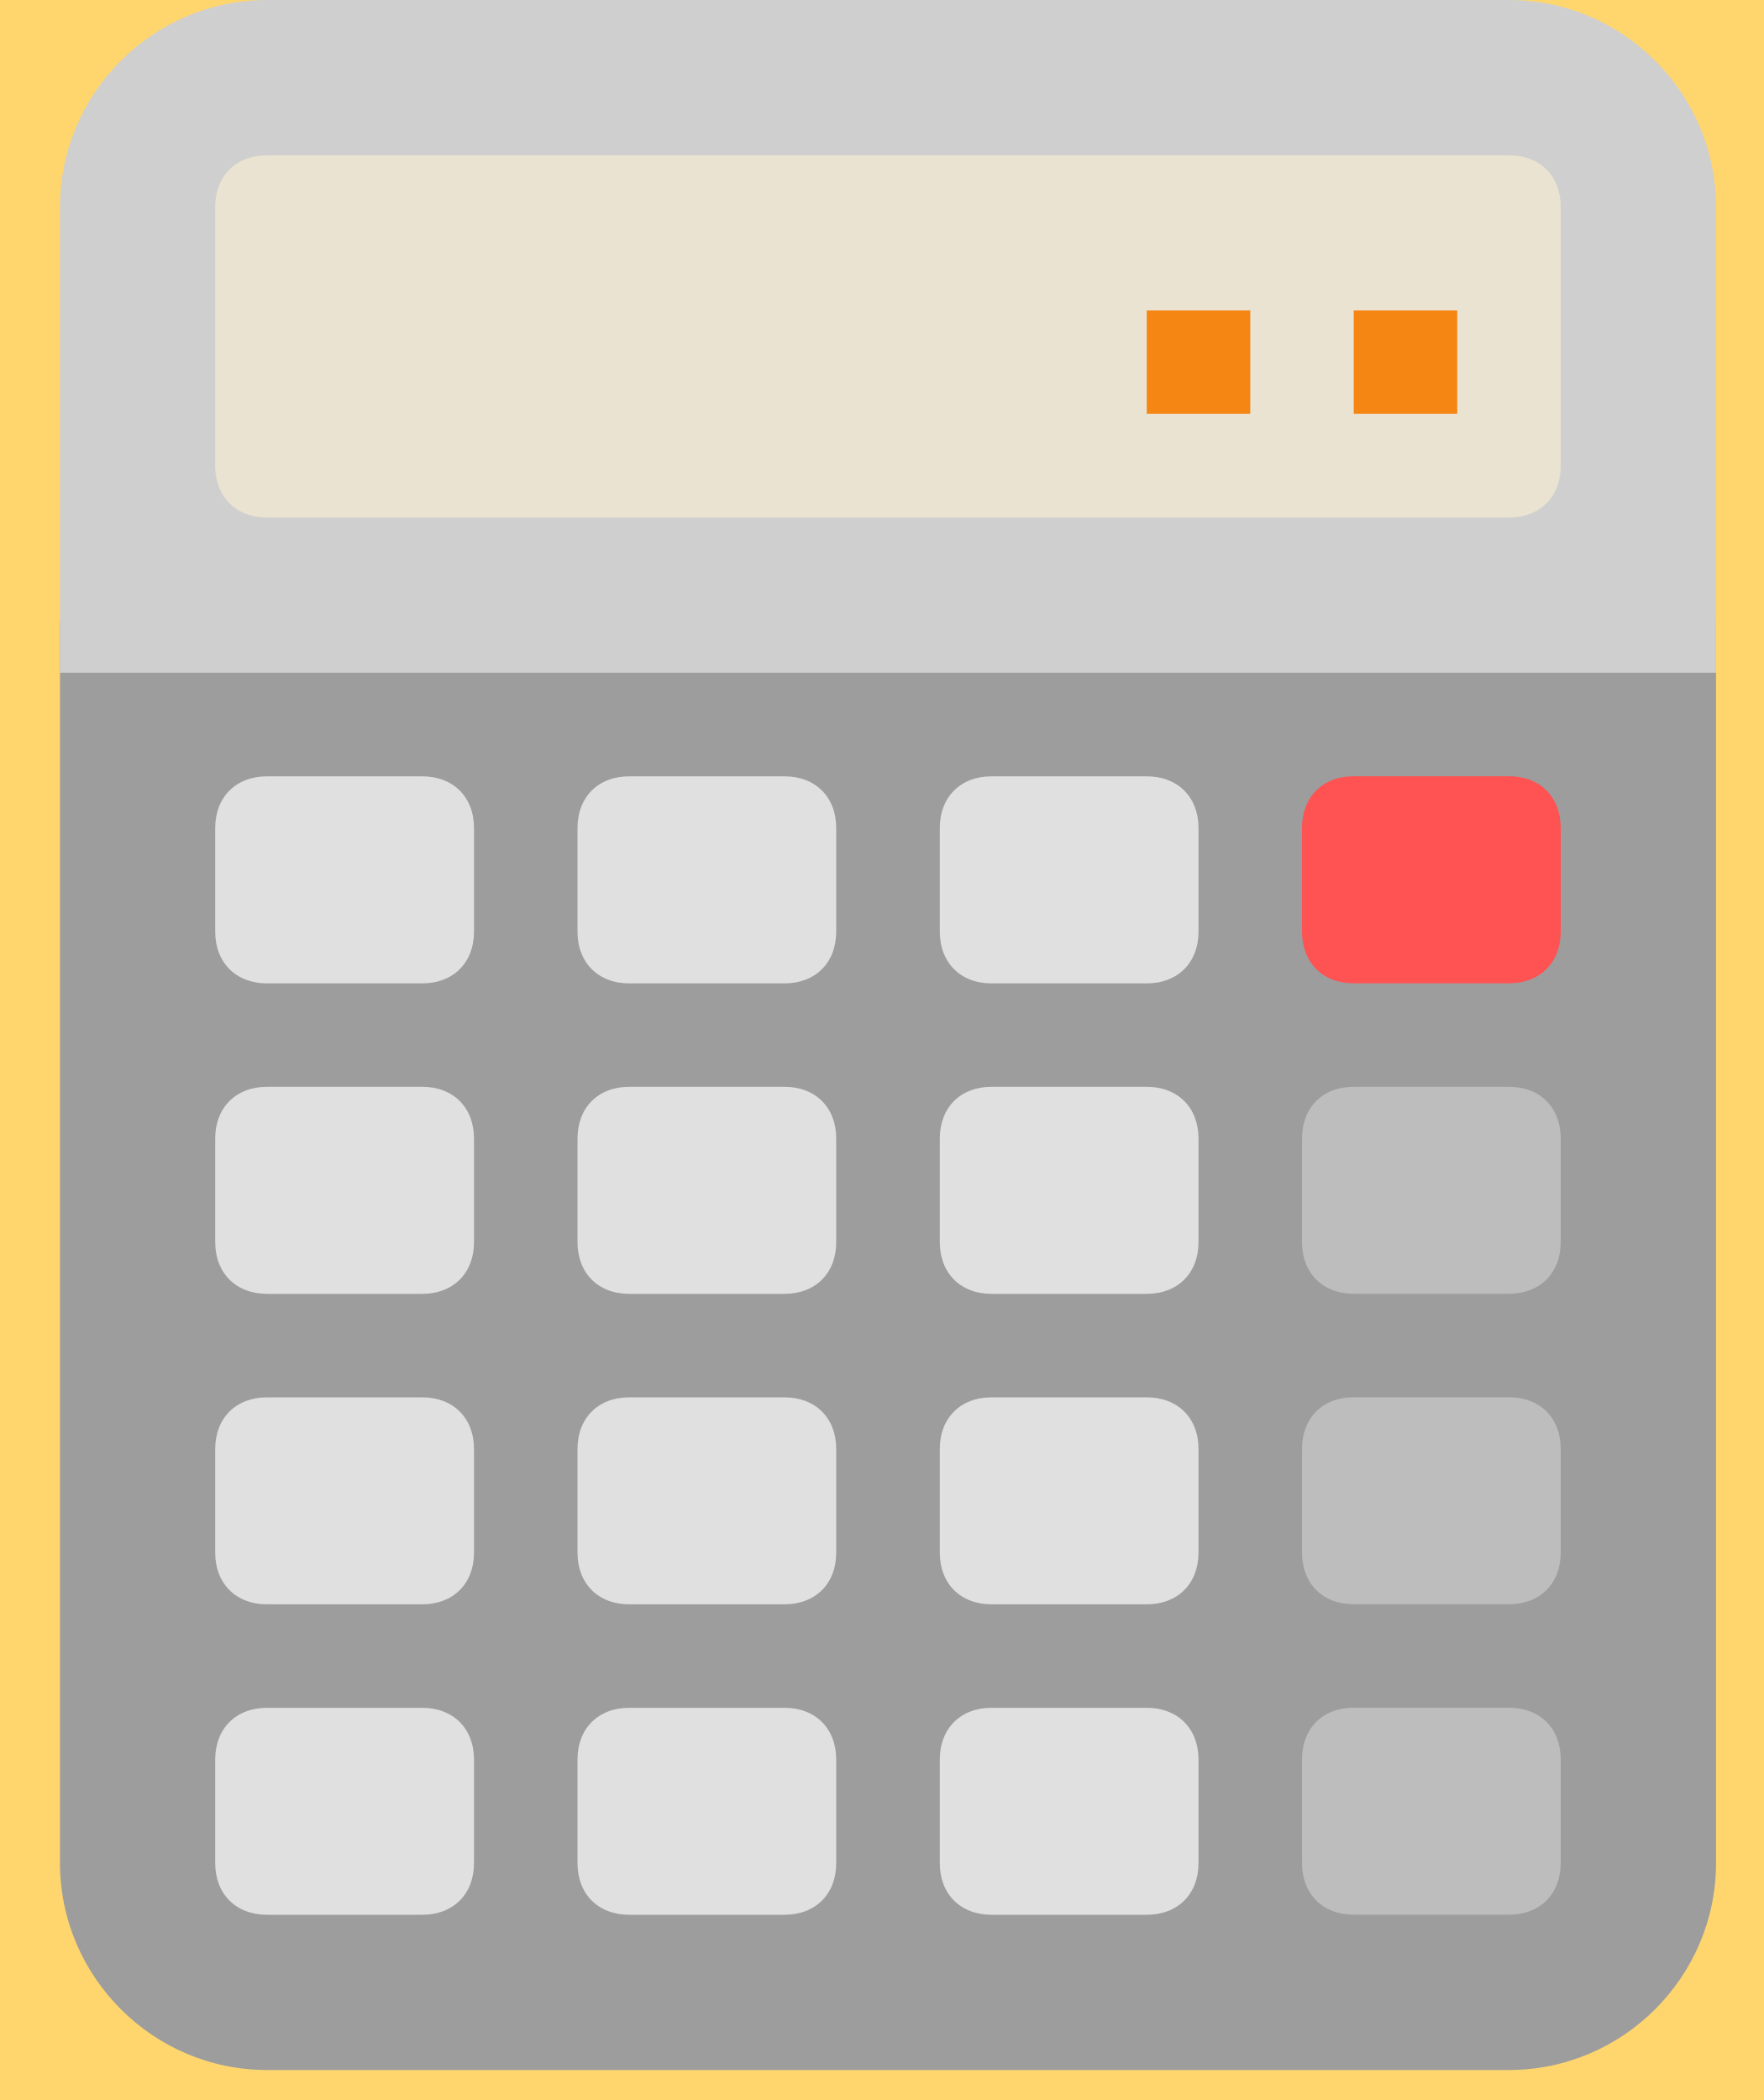
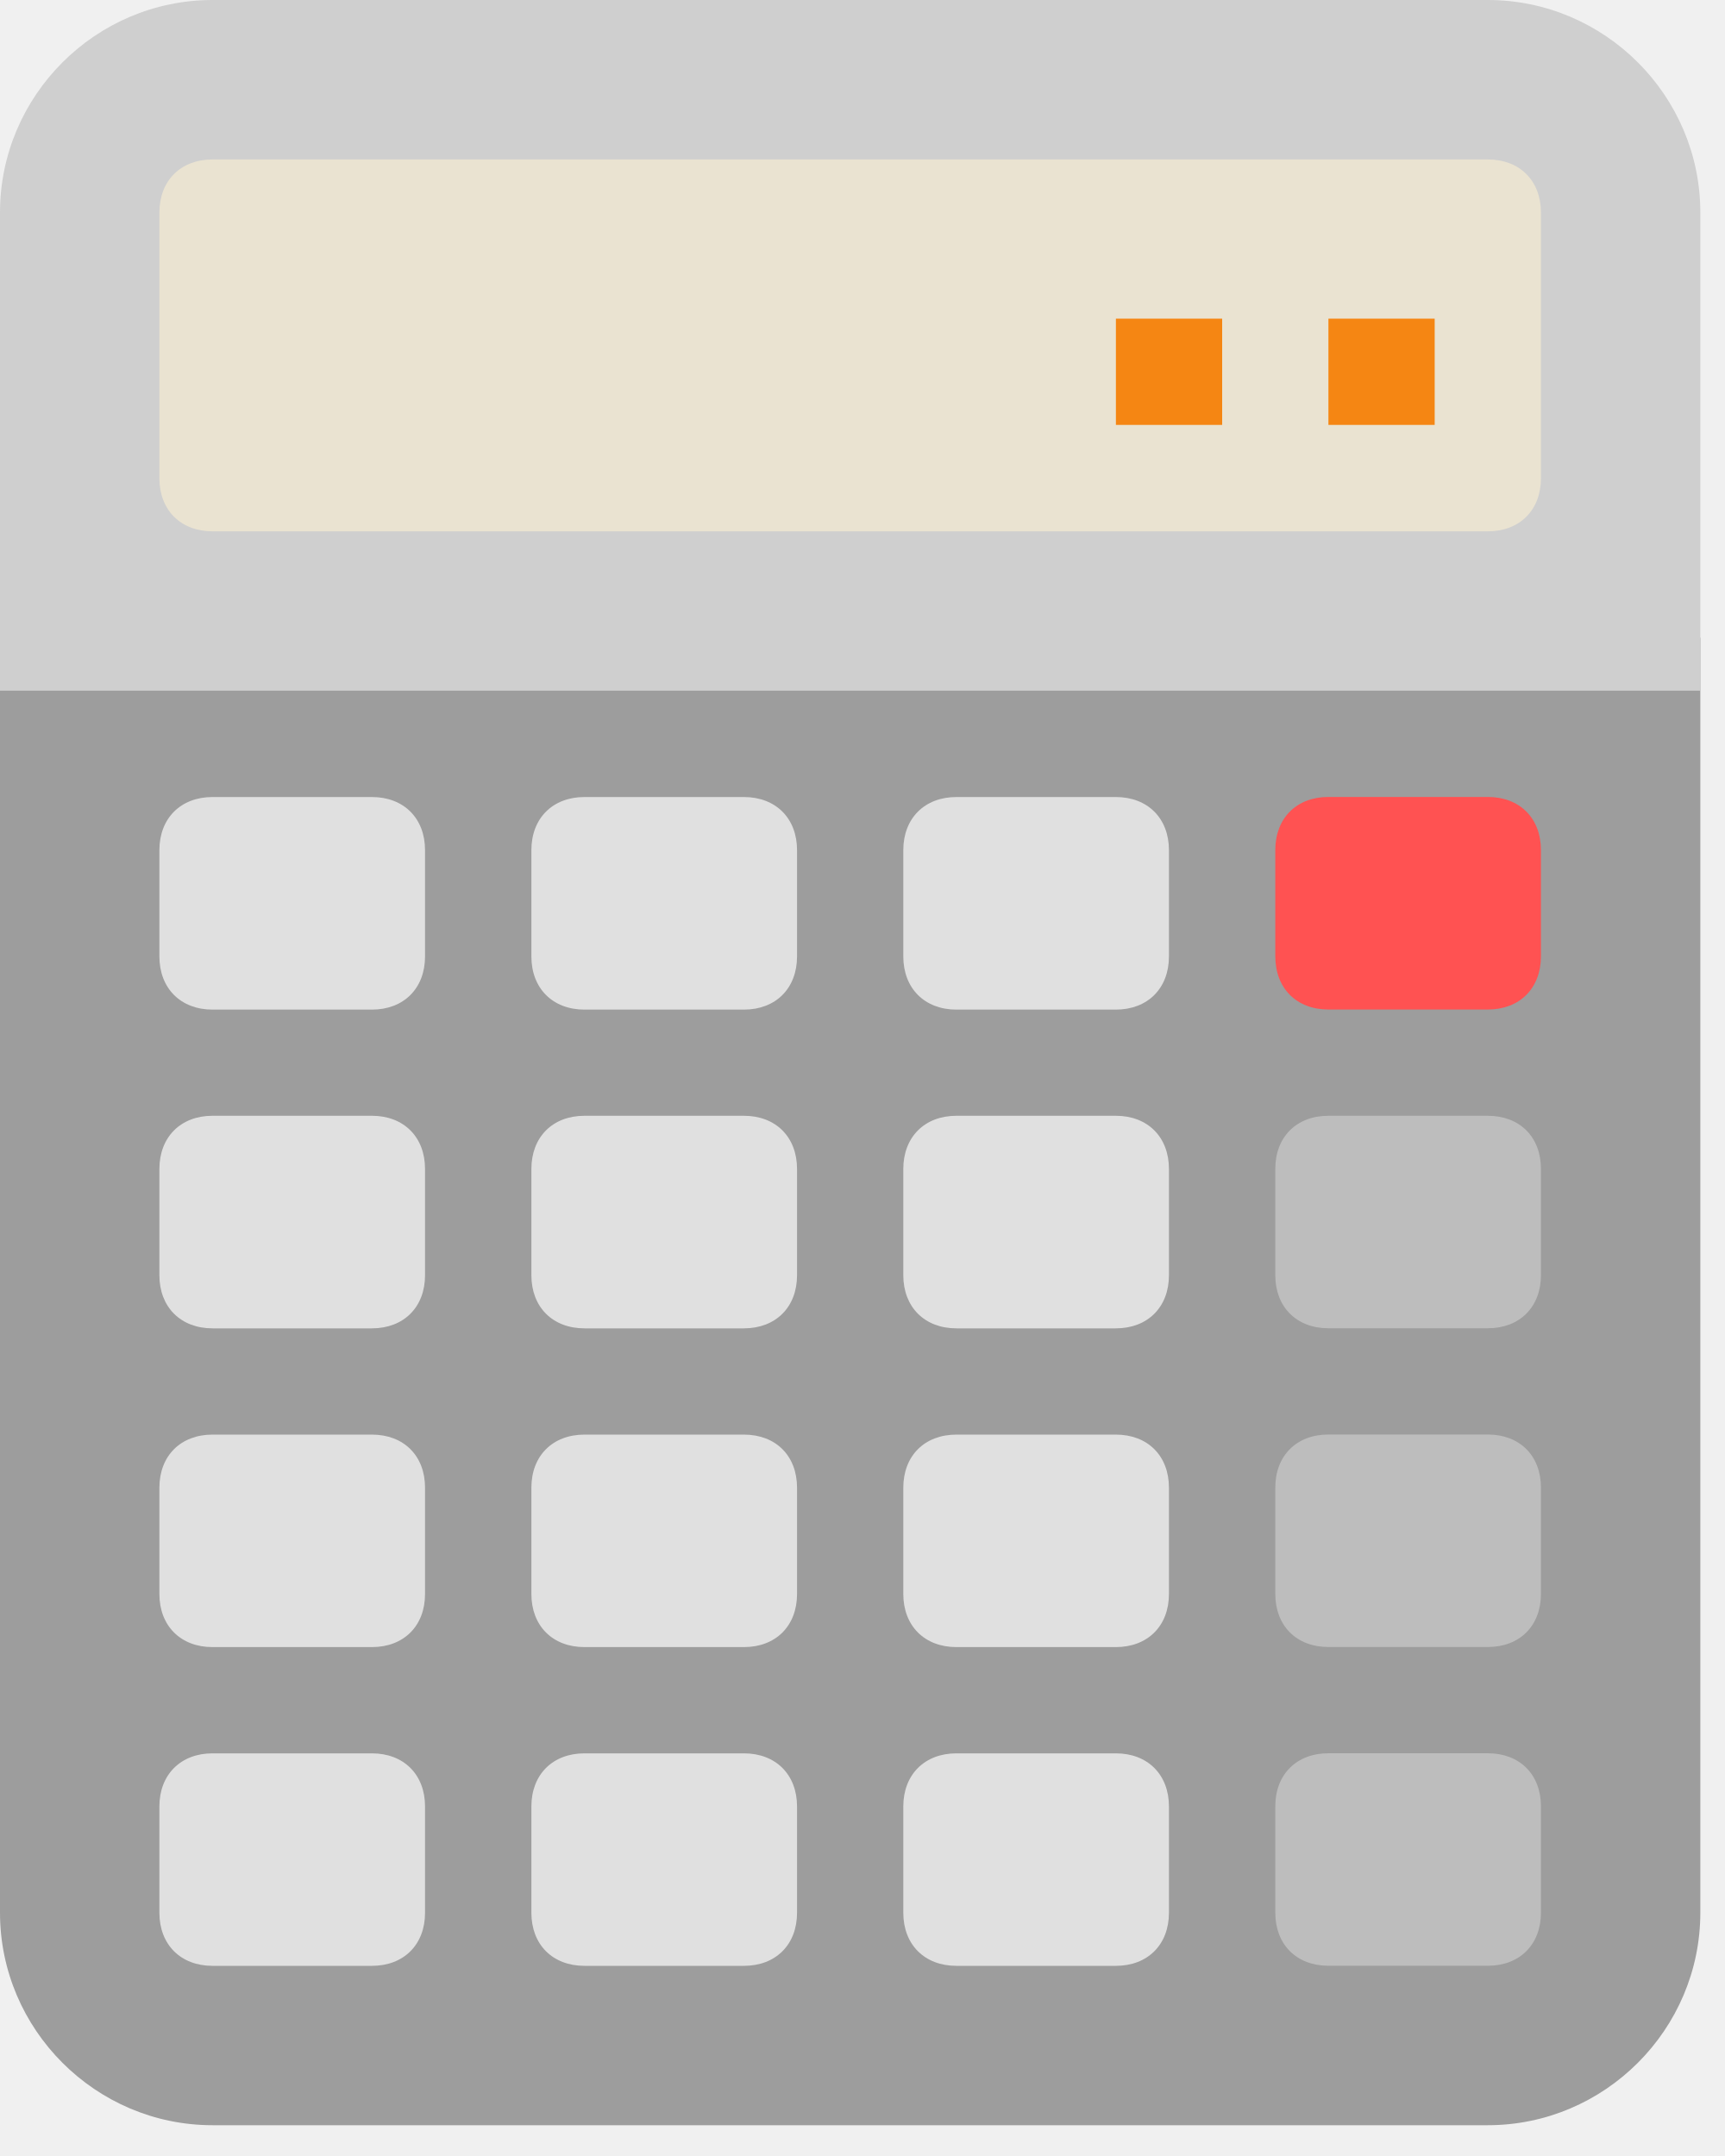
- <svg xmlns="http://www.w3.org/2000/svg" width="21" height="25" viewBox="0 0 21 25" fill="none">
-   <rect width="21" height="25" fill="black" />
-   <g clip-path="url(#clip0_0_1)" filter="url(#filter0_d_0_1)">
-     <rect width="1920" height="6042" transform="translate(-1013 -707)" fill="white" />
-     <g filter="url(#filter1_d_0_1)">
-       <path d="M-878 -189C-878 -194.523 -873.523 -199 -868 -199H362C367.523 -199 372 -194.523 372 -189V82C372 87.523 367.523 92 362 92H-868C-873.523 92 -878 87.523 -878 82V-189Z" fill="white" />
-       <path d="M-878 -189C-878 -194.523 -873.523 -199 -868 -199H362C367.523 -199 372 -194.523 372 -189V82C372 87.523 367.523 92 362 92H-868C-873.523 92 -878 87.523 -878 82V-189Z" stroke="#C2D1CA" />
-     </g>
-     <g filter="url(#filter2_d_0_1)">
-       <rect x="-34" y="-16" width="264" height="56" rx="10" fill="#F7F7F7" />
-     </g>
-     <circle cx="10" cy="12" r="18" fill="#FFD66D" />
-     <path d="M20.429 7.393H0.714V22.178C0.714 23.534 1.823 24.643 3.179 24.643H17.964C19.32 24.643 20.429 23.534 20.429 22.178V7.393Z" fill="#9D9D9D" />
-     <path d="M17.964 0H3.179C1.823 0 0.714 1.109 0.714 2.464V8.009H20.429V2.464C20.429 1.109 19.32 0 17.964 0Z" fill="#CFCFCF" />
-     <path d="M17.964 6.161H3.179C2.809 6.161 2.562 5.915 2.562 5.545V2.465C2.562 2.095 2.809 1.849 3.179 1.849H17.964C18.334 1.849 18.58 2.095 18.58 2.465V5.545C18.58 5.915 18.334 6.161 17.964 6.161Z" fill="#EAE3D1" />
-     <path d="M16.116 3.695H17.348V4.927H16.116V3.695Z" fill="#F58613" />
-     <path d="M13.652 3.695H14.884V4.927H13.652V3.695Z" fill="#F58613" />
-     <path d="M17.964 11.706H16.116C15.746 11.706 15.5 11.459 15.5 11.089V9.857C15.5 9.488 15.746 9.241 16.116 9.241H17.964C18.334 9.241 18.58 9.488 18.58 9.857V11.089C18.58 11.459 18.334 11.706 17.964 11.706Z" fill="#FF5252" />
-     <path d="M5.027 11.707H3.179C2.809 11.707 2.562 11.46 2.562 11.09V9.858C2.562 9.489 2.809 9.242 3.179 9.242H5.027C5.396 9.242 5.643 9.489 5.643 9.858V11.09C5.643 11.46 5.396 11.707 5.027 11.707Z" fill="#E0E0E0" />
-     <path d="M9.339 11.707H7.491C7.121 11.707 6.875 11.46 6.875 11.09V9.858C6.875 9.489 7.121 9.242 7.491 9.242H9.339C9.709 9.242 9.955 9.489 9.955 9.858V11.09C9.955 11.46 9.709 11.707 9.339 11.707Z" fill="#E0E0E0" />
-     <path d="M13.652 11.707H11.804C11.434 11.707 11.188 11.46 11.188 11.09V9.858C11.188 9.489 11.434 9.242 11.804 9.242H13.652C14.021 9.242 14.268 9.489 14.268 9.858V11.09C14.268 11.46 14.021 11.707 13.652 11.707Z" fill="#E0E0E0" />
-     <path d="M5.027 15.403H3.179C2.809 15.403 2.562 15.156 2.562 14.787V13.555C2.562 13.185 2.809 12.938 3.179 12.938H5.027C5.396 12.938 5.643 13.185 5.643 13.555V14.787C5.643 15.156 5.396 15.403 5.027 15.403Z" fill="#E0E0E0" />
-     <path d="M9.339 15.403H7.491C7.121 15.403 6.875 15.156 6.875 14.787V13.555C6.875 13.185 7.121 12.938 7.491 12.938H9.339C9.709 12.938 9.955 13.185 9.955 13.555V14.787C9.955 15.156 9.709 15.403 9.339 15.403Z" fill="#E0E0E0" />
-     <path d="M13.652 15.403H11.804C11.434 15.403 11.188 15.156 11.188 14.787V13.555C11.188 13.185 11.434 12.938 11.804 12.938H13.652C14.021 12.938 14.268 13.185 14.268 13.555V14.787C14.268 15.156 14.021 15.403 13.652 15.403Z" fill="#E0E0E0" />
-     <path d="M5.027 19.099H3.179C2.809 19.099 2.562 18.853 2.562 18.483V17.251C2.562 16.881 2.809 16.635 3.179 16.635H5.027C5.396 16.635 5.643 16.881 5.643 17.251V18.483C5.643 18.853 5.396 19.099 5.027 19.099Z" fill="#E0E0E0" />
-     <path d="M9.339 19.099H7.491C7.121 19.099 6.875 18.853 6.875 18.483V17.251C6.875 16.881 7.121 16.635 7.491 16.635H9.339C9.709 16.635 9.955 16.881 9.955 17.251V18.483C9.955 18.853 9.709 19.099 9.339 19.099Z" fill="#E0E0E0" />
-     <path d="M13.652 19.099H11.804C11.434 19.099 11.188 18.853 11.188 18.483V17.251C11.188 16.881 11.434 16.635 11.804 16.635H13.652C14.021 16.635 14.268 16.881 14.268 17.251V18.483C14.268 18.853 14.021 19.099 13.652 19.099Z" fill="#E0E0E0" />
-     <path d="M5.027 22.795H3.179C2.809 22.795 2.562 22.549 2.562 22.179V20.947C2.562 20.578 2.809 20.331 3.179 20.331H5.027C5.396 20.331 5.643 20.578 5.643 20.947V22.179C5.643 22.549 5.396 22.795 5.027 22.795Z" fill="#E0E0E0" />
-     <path d="M9.339 22.795H7.491C7.121 22.795 6.875 22.549 6.875 22.179V20.947C6.875 20.578 7.121 20.331 7.491 20.331H9.339C9.709 20.331 9.955 20.578 9.955 20.947V22.179C9.955 22.549 9.709 22.795 9.339 22.795Z" fill="#E0E0E0" />
-     <path d="M13.652 22.795H11.804C11.434 22.795 11.188 22.549 11.188 22.179V20.947C11.188 20.578 11.434 20.331 11.804 20.331H13.652C14.021 20.331 14.268 20.578 14.268 20.947V22.179C14.268 22.549 14.021 22.795 13.652 22.795Z" fill="#E0E0E0" />
-     <path d="M17.964 15.402H16.116C15.746 15.402 15.5 15.155 15.5 14.786V13.554C15.5 13.184 15.746 12.938 16.116 12.938H17.964C18.334 12.938 18.58 13.184 18.58 13.554V14.786C18.58 15.155 18.334 15.402 17.964 15.402Z" fill="#BDBDBD" />
-     <path d="M17.964 19.098H16.116C15.746 19.098 15.5 18.852 15.5 18.482V17.25C15.5 16.88 15.746 16.634 16.116 16.634H17.964C18.334 16.634 18.58 16.88 18.58 17.25V18.482C18.58 18.852 18.334 19.098 17.964 19.098Z" fill="#BDBDBD" />
-     <path d="M17.964 22.794H16.116C15.746 22.794 15.5 22.548 15.5 22.178V20.946C15.5 20.576 15.746 20.33 16.116 20.33H17.964C18.334 20.33 18.58 20.576 18.58 20.946V22.178C18.58 22.548 18.334 22.794 17.964 22.794Z" fill="#BDBDBD" />
-   </g>
-   <defs>
-     <filter id="filter0_d_0_1" x="-1017" y="-707" width="1928" height="6050" filterUnits="userSpaceOnUse" color-interpolation-filters="sRGB">
-       <feFlood flood-opacity="0" result="BackgroundImageFix" />
-       <feColorMatrix in="SourceAlpha" type="matrix" values="0 0 0 0 0 0 0 0 0 0 0 0 0 0 0 0 0 0 127 0" result="hardAlpha" />
-       <feOffset dy="4" />
-       <feGaussianBlur stdDeviation="2" />
-       <feComposite in2="hardAlpha" operator="out" />
-       <feColorMatrix type="matrix" values="0 0 0 0 0 0 0 0 0 0 0 0 0 0 0 0 0 0 0.25 0" />
-       <feBlend mode="normal" in2="BackgroundImageFix" result="effect1_dropShadow_0_1" />
-       <feBlend mode="normal" in="SourceGraphic" in2="effect1_dropShadow_0_1" result="shape" />
-     </filter>
-     <filter id="filter1_d_0_1" x="-886.5" y="-207.5" width="1271" height="312" filterUnits="userSpaceOnUse" color-interpolation-filters="sRGB">
-       <feFlood flood-opacity="0" result="BackgroundImageFix" />
-       <feColorMatrix in="SourceAlpha" type="matrix" values="0 0 0 0 0 0 0 0 0 0 0 0 0 0 0 0 0 0 127 0" result="hardAlpha" />
-       <feOffset dx="2" dy="2" />
-       <feGaussianBlur stdDeviation="5" />
-       <feComposite in2="hardAlpha" operator="out" />
-       <feColorMatrix type="matrix" values="0 0 0 0 0 0 0 0 0 0 0 0 0 0 0 0 0 0 0.25 0" />
-       <feBlend mode="normal" in2="BackgroundImageFix" result="effect1_dropShadow_0_1" />
-       <feBlend mode="normal" in="SourceGraphic" in2="effect1_dropShadow_0_1" result="shape" />
-     </filter>
-     <filter id="filter2_d_0_1" x="-37" y="-19" width="272" height="64" filterUnits="userSpaceOnUse" color-interpolation-filters="sRGB">
-       <feFlood flood-opacity="0" result="BackgroundImageFix" />
-       <feColorMatrix in="SourceAlpha" type="matrix" values="0 0 0 0 0 0 0 0 0 0 0 0 0 0 0 0 0 0 127 0" result="hardAlpha" />
-       <feOffset dx="1" dy="1" />
-       <feGaussianBlur stdDeviation="2" />
-       <feComposite in2="hardAlpha" operator="out" />
-       <feColorMatrix type="matrix" values="0 0 0 0 0 0 0 0 0 0 0 0 0 0 0 0 0 0 0.25 0" />
-       <feBlend mode="normal" in2="BackgroundImageFix" result="effect1_dropShadow_0_1" />
-       <feBlend mode="normal" in="SourceGraphic" in2="effect1_dropShadow_0_1" result="shape" />
-     </filter>
-     <clipPath id="clip0_0_1">
-       <rect width="1920" height="6042" fill="white" transform="translate(-1013 -707)" />
-     </clipPath>
-   </defs>
+ <svg xmlns="http://www.w3.org/2000/svg" width="20" height="25" viewBox="0 0 20 25" fill="none">
+   <path d="M19.714 7.393H0V22.178C0 23.534 1.109 24.643 2.464 24.643H17.25C18.605 24.643 19.714 23.534 19.714 22.178V7.393Z" fill="#9D9D9D" />
+   <path d="M17.25 0H2.464C1.109 0 0 1.109 0 2.464V8.009H19.714V2.464C19.714 1.109 18.605 0 17.25 0Z" fill="#CFCFCF" />
+   <path d="M17.25 6.161H2.464C2.095 6.161 1.848 5.915 1.848 5.545V2.465C1.848 2.095 2.095 1.849 2.464 1.849H17.25C17.62 1.849 17.866 2.095 17.866 2.465V5.545C17.866 5.915 17.62 6.161 17.25 6.161Z" fill="#EAE3D1" />
+   <path d="M15.402 3.695H16.634V4.927H15.402V3.695Z" fill="#F58613" />
+   <path d="M12.938 3.695H14.17V4.927H12.938V3.695Z" fill="#F58613" />
+   <path d="M17.25 11.706H15.402C15.032 11.706 14.786 11.459 14.786 11.089V9.857C14.786 9.488 15.032 9.241 15.402 9.241H17.25C17.62 9.241 17.866 9.488 17.866 9.857V11.089C17.866 11.459 17.62 11.706 17.25 11.706Z" fill="#FF5252" />
+   <path d="M4.312 11.707H2.464C2.095 11.707 1.848 11.46 1.848 11.09V9.858C1.848 9.489 2.095 9.242 2.464 9.242H4.312C4.682 9.242 4.928 9.489 4.928 9.858V11.09C4.928 11.46 4.682 11.707 4.312 11.707Z" fill="#E0E0E0" />
+   <path d="M8.625 11.707H6.777C6.407 11.707 6.161 11.46 6.161 11.09V9.858C6.161 9.489 6.407 9.242 6.777 9.242H8.625C8.995 9.242 9.241 9.489 9.241 9.858V11.09C9.241 11.46 8.995 11.707 8.625 11.707Z" fill="#E0E0E0" />
+   <path d="M12.937 11.707H11.089C10.72 11.707 10.473 11.46 10.473 11.09V9.858C10.473 9.489 10.72 9.242 11.089 9.242H12.937C13.307 9.242 13.553 9.489 13.553 9.858V11.09C13.553 11.46 13.307 11.707 12.937 11.707Z" fill="#E0E0E0" />
+   <path d="M4.312 15.403H2.464C2.095 15.403 1.848 15.156 1.848 14.787V13.555C1.848 13.185 2.095 12.938 2.464 12.938H4.312C4.682 12.938 4.928 13.185 4.928 13.555V14.787C4.928 15.156 4.682 15.403 4.312 15.403Z" fill="#E0E0E0" />
+   <path d="M8.625 15.403H6.777C6.407 15.403 6.161 15.156 6.161 14.787V13.555C6.161 13.185 6.407 12.938 6.777 12.938H8.625C8.995 12.938 9.241 13.185 9.241 13.555V14.787C9.241 15.156 8.995 15.403 8.625 15.403Z" fill="#E0E0E0" />
+   <path d="M12.937 15.403H11.089C10.72 15.403 10.473 15.156 10.473 14.787V13.555C10.473 13.185 10.72 12.938 11.089 12.938H12.937C13.307 12.938 13.553 13.185 13.553 13.555V14.787C13.553 15.156 13.307 15.403 12.937 15.403Z" fill="#E0E0E0" />
+   <path d="M4.312 19.099H2.464C2.095 19.099 1.848 18.853 1.848 18.483V17.251C1.848 16.881 2.095 16.635 2.464 16.635H4.312C4.682 16.635 4.928 16.881 4.928 17.251V18.483C4.928 18.853 4.682 19.099 4.312 19.099Z" fill="#E0E0E0" />
+   <path d="M8.625 19.099H6.777C6.407 19.099 6.161 18.853 6.161 18.483V17.251C6.161 16.881 6.407 16.635 6.777 16.635H8.625C8.995 16.635 9.241 16.881 9.241 17.251V18.483C9.241 18.853 8.995 19.099 8.625 19.099Z" fill="#E0E0E0" />
+   <path d="M12.937 19.099H11.089C10.72 19.099 10.473 18.853 10.473 18.483V17.251C10.473 16.881 10.72 16.635 11.089 16.635H12.937C13.307 16.635 13.553 16.881 13.553 17.251V18.483C13.553 18.853 13.307 19.099 12.937 19.099Z" fill="#E0E0E0" />
+   <path d="M4.312 22.795H2.464C2.095 22.795 1.848 22.549 1.848 22.179V20.947C1.848 20.578 2.095 20.331 2.464 20.331H4.312C4.682 20.331 4.928 20.578 4.928 20.947V22.179C4.928 22.549 4.682 22.795 4.312 22.795Z" fill="#E0E0E0" />
+   <path d="M8.625 22.795H6.777C6.407 22.795 6.161 22.549 6.161 22.179V20.947C6.161 20.578 6.407 20.331 6.777 20.331H8.625C8.995 20.331 9.241 20.578 9.241 20.947V22.179C9.241 22.549 8.995 22.795 8.625 22.795Z" fill="#E0E0E0" />
+   <path d="M12.937 22.795H11.089C10.72 22.795 10.473 22.549 10.473 22.179V20.947C10.473 20.578 10.72 20.331 11.089 20.331H12.937C13.307 20.331 13.553 20.578 13.553 20.947V22.179C13.553 22.549 13.307 22.795 12.937 22.795Z" fill="#E0E0E0" />
+   <path d="M17.25 15.402H15.402C15.032 15.402 14.786 15.155 14.786 14.786V13.554C14.786 13.184 15.032 12.938 15.402 12.938H17.25C17.62 12.938 17.866 13.184 17.866 13.554V14.786C17.866 15.155 17.62 15.402 17.25 15.402Z" fill="#BDBDBD" />
+   <path d="M17.25 19.098H15.402C15.032 19.098 14.786 18.852 14.786 18.482V17.25C14.786 16.88 15.032 16.634 15.402 16.634H17.25C17.62 16.634 17.866 16.88 17.866 17.25V18.482C17.866 18.852 17.62 19.098 17.25 19.098Z" fill="#BDBDBD" />
+   <path d="M17.25 22.794H15.402C15.032 22.794 14.786 22.548 14.786 22.178V20.946C14.786 20.576 15.032 20.33 15.402 20.33H17.25C17.62 20.33 17.866 20.576 17.866 20.946V22.178C17.866 22.548 17.62 22.794 17.25 22.794Z" fill="#BDBDBD" />
</svg>
